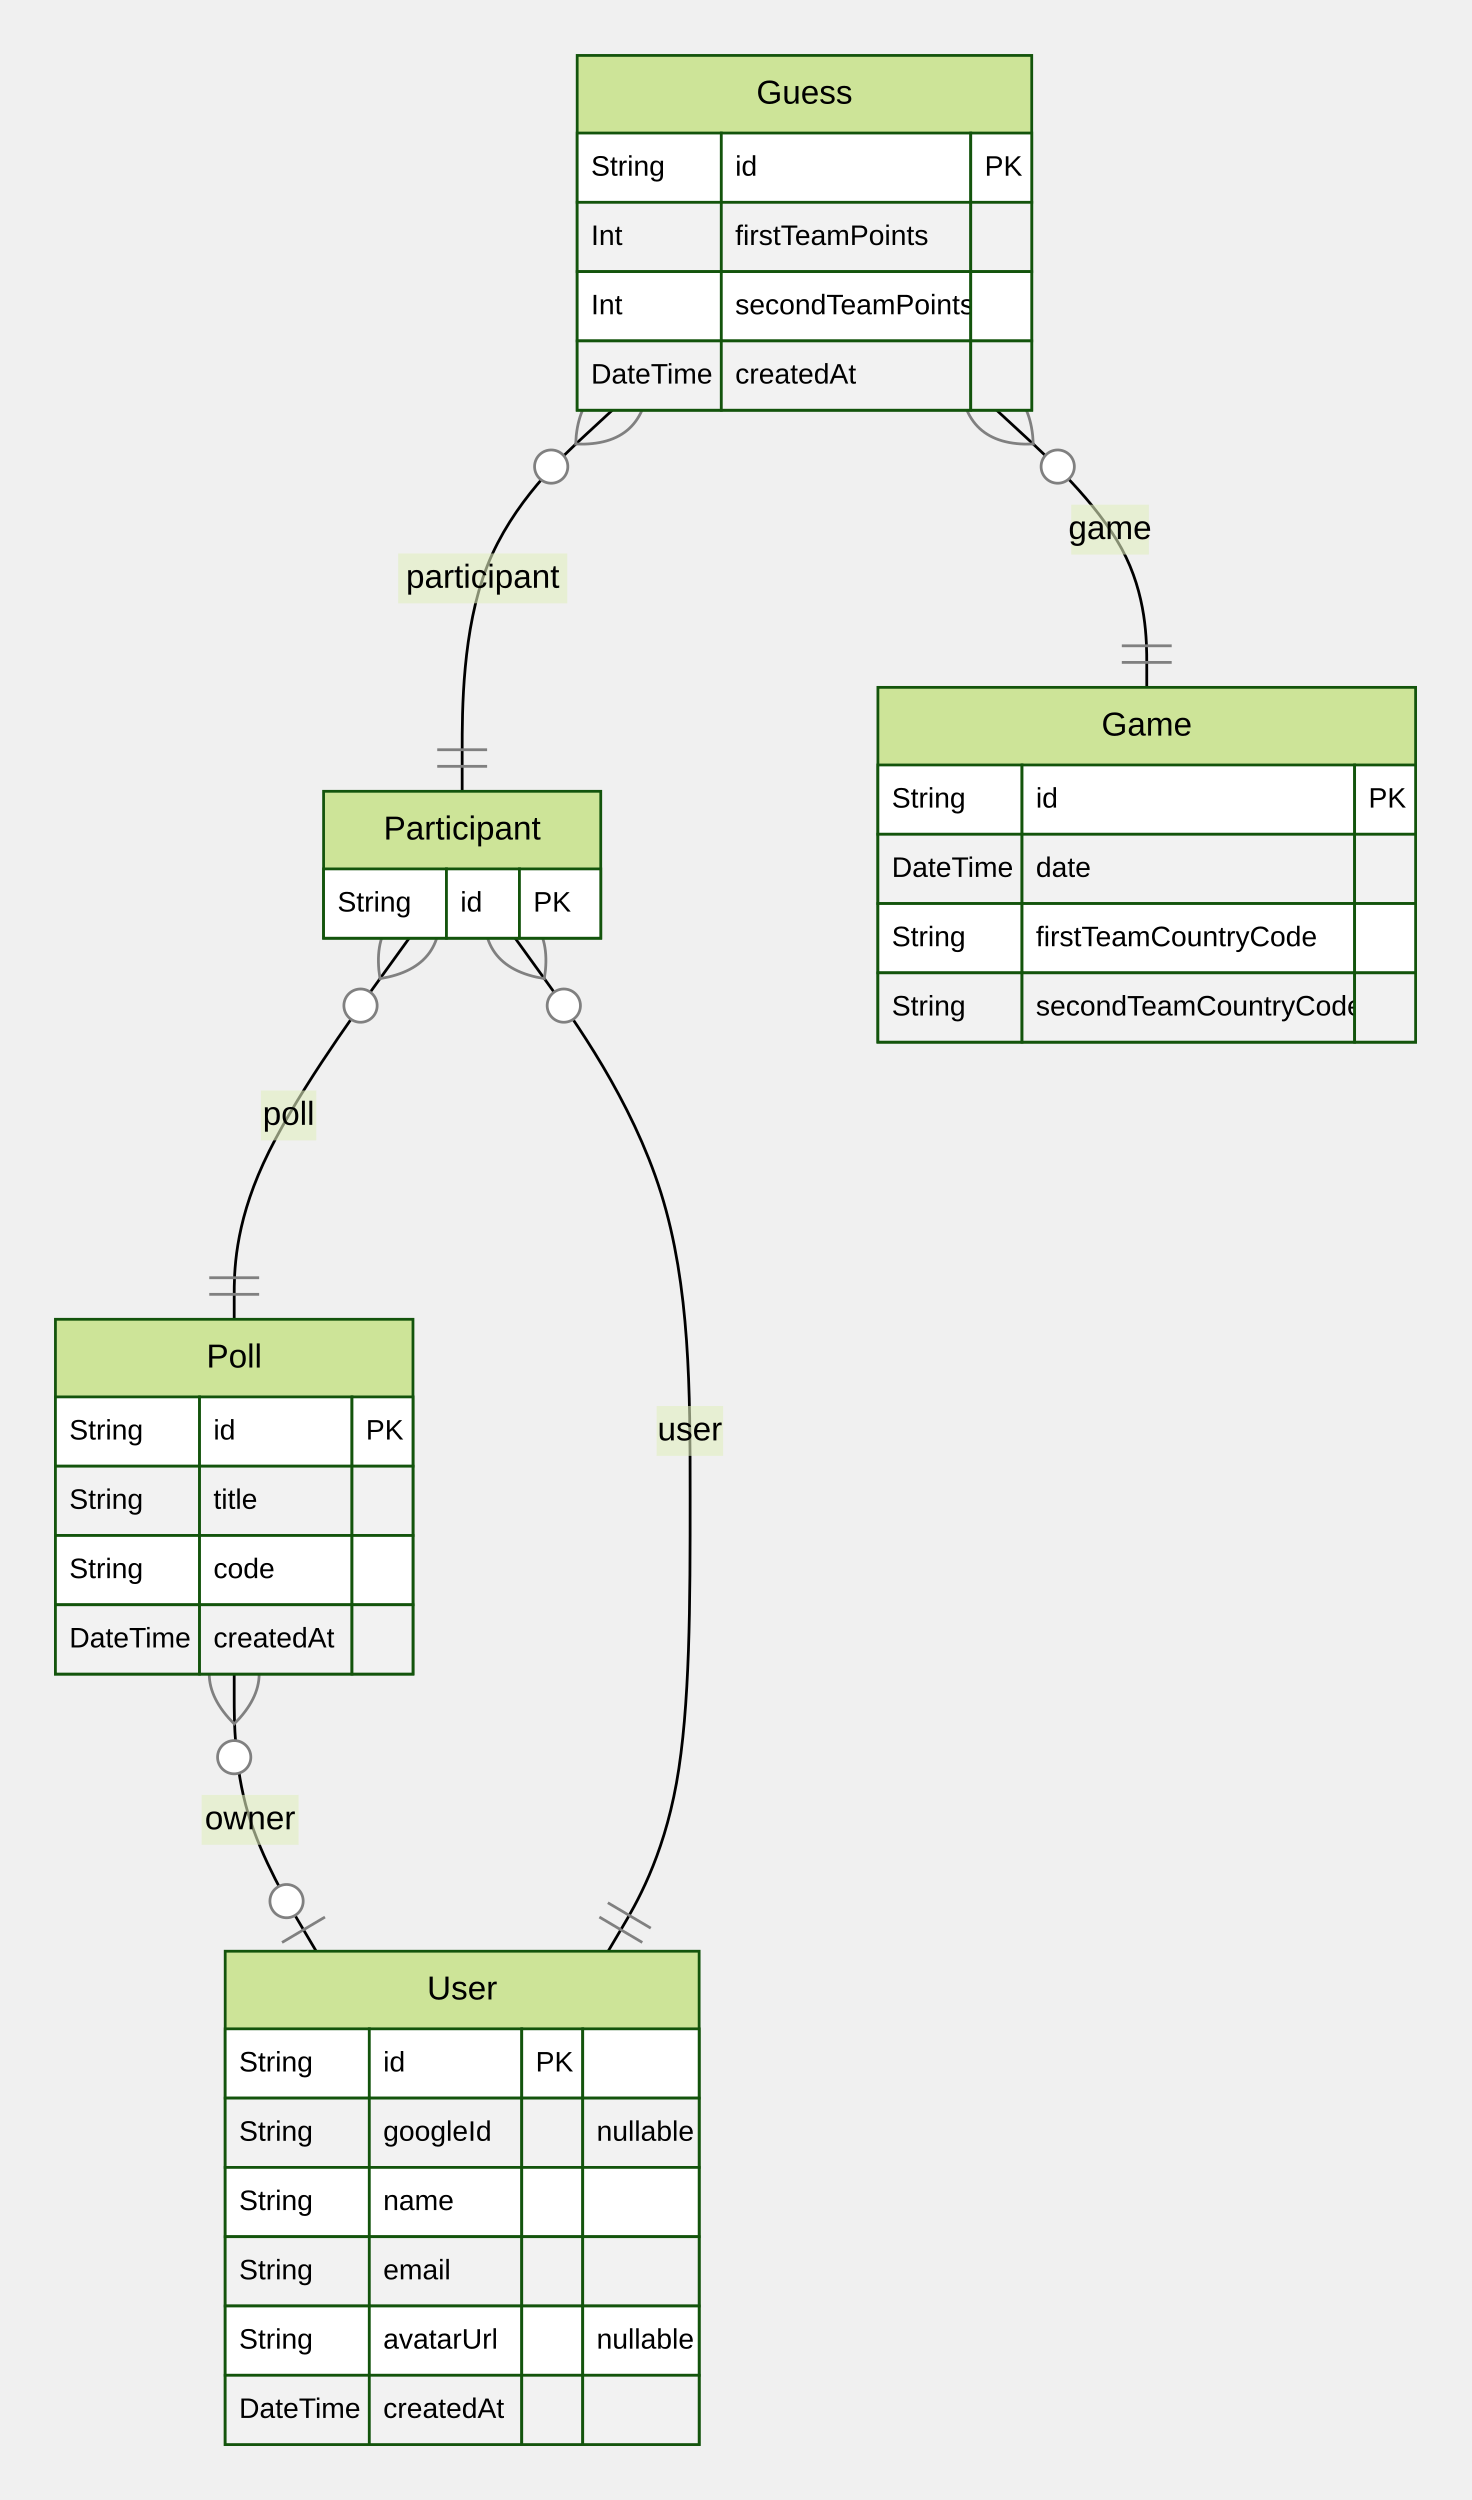
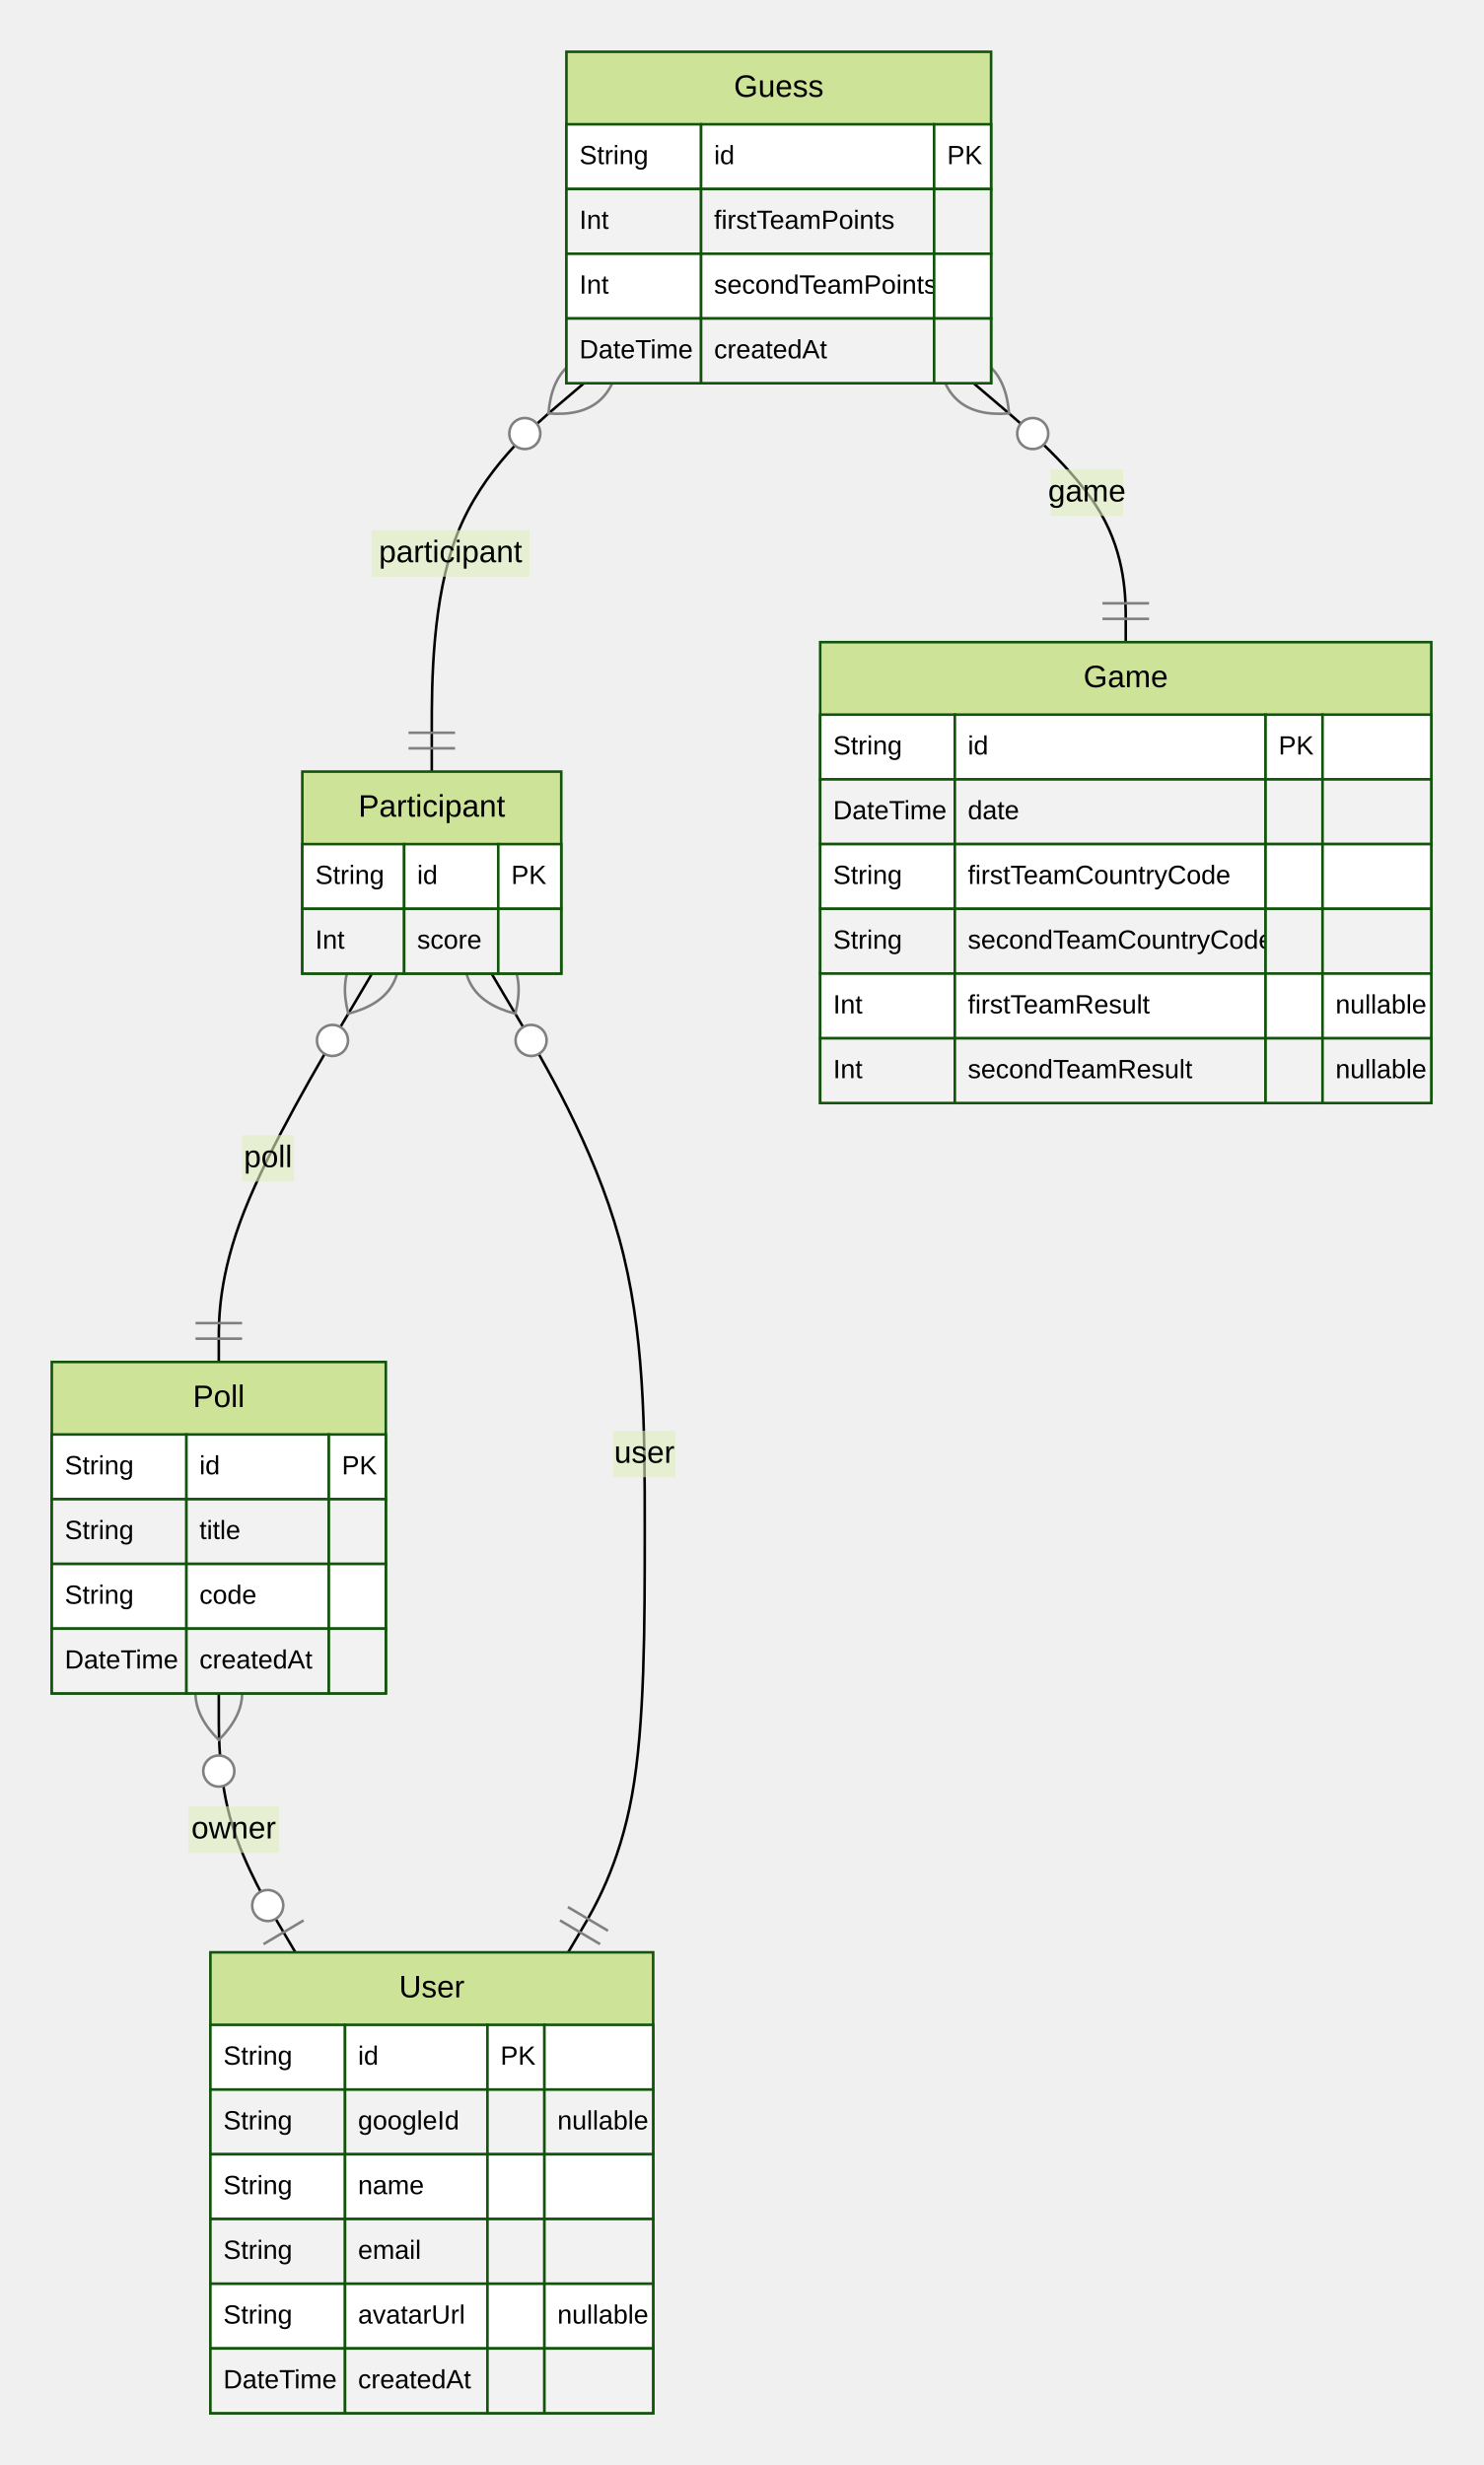
- <svg xmlns="http://www.w3.org/2000/svg" aria-labelledby="chart-title-mermaid-0 chart-desc-mermaid-0" role="img" viewBox="0 0 530.75 902" style="max-width: 530.75px; background-color: white;" width="100%" id="mermaid-0">
+ <svg xmlns="http://www.w3.org/2000/svg" aria-labelledby="chart-title-mermaid-0 chart-desc-mermaid-0" role="img" viewBox="0 0 572.75 952" style="max-width: 572.75px; background-color: white;" width="100%" id="mermaid-0">
  <style>#mermaid-0 {font-family:"trebuchet ms",verdana,arial,sans-serif;font-size:16px;fill:#000000;}#mermaid-0 .error-icon{fill:#552222;}#mermaid-0 .error-text{fill:#552222;stroke:#552222;}#mermaid-0 .edge-thickness-normal{stroke-width:2px;}#mermaid-0 .edge-thickness-thick{stroke-width:3.5px;}#mermaid-0 .edge-pattern-solid{stroke-dasharray:0;}#mermaid-0 .edge-pattern-dashed{stroke-dasharray:3;}#mermaid-0 .edge-pattern-dotted{stroke-dasharray:2;}#mermaid-0 .marker{fill:#000000;stroke:#000000;}#mermaid-0 .marker.cross{stroke:#000000;}#mermaid-0 svg{font-family:"trebuchet ms",verdana,arial,sans-serif;font-size:16px;}#mermaid-0 .entityBox{fill:#cde498;stroke:#13540c;}#mermaid-0 .attributeBoxOdd{fill:#ffffff;stroke:#13540c;}#mermaid-0 .attributeBoxEven{fill:#f2f2f2;stroke:#13540c;}#mermaid-0 .relationshipLabelBox{fill:hsl(78.158, 58.462%, 84.51%);opacity:0.7;background-color:hsl(78.158, 58.462%, 84.51%);}#mermaid-0 .relationshipLabelBox rect{opacity:0.5;}#mermaid-0 .relationshipLine{stroke:#000000;}#mermaid-0 :root{--mermaid-font-family:"trebuchet ms",verdana,arial,sans-serif;}</style>
  <g />
  <defs>
    <marker orient="auto" markerHeight="18" markerWidth="18" refY="9" refX="0" id="ONLY_ONE_START">
      <path d="M9,0 L9,18 M15,0 L15,18" fill="none" stroke="gray" />
    </marker>
  </defs>
  <defs>
    <marker orient="auto" markerHeight="18" markerWidth="18" refY="9" refX="18" id="ONLY_ONE_END">
      <path d="M3,0 L3,18 M9,0 L9,18" fill="none" stroke="gray" />
    </marker>
  </defs>
  <defs>
    <marker orient="auto" markerHeight="18" markerWidth="30" refY="9" refX="0" id="ZERO_OR_ONE_START">
      <circle r="6" cy="9" cx="21" fill="white" stroke="gray" />
      <path d="M9,0 L9,18" fill="none" stroke="gray" />
    </marker>
  </defs>
  <defs>
    <marker orient="auto" markerHeight="18" markerWidth="30" refY="9" refX="30" id="ZERO_OR_ONE_END">
      <circle r="6" cy="9" cx="9" fill="white" stroke="gray" />
      <path d="M21,0 L21,18" fill="none" stroke="gray" />
    </marker>
  </defs>
  <defs>
    <marker orient="auto" markerHeight="36" markerWidth="45" refY="18" refX="18" id="ONE_OR_MORE_START">
      <path d="M0,18 Q 18,0 36,18 Q 18,36 0,18 M42,9 L42,27" fill="none" stroke="gray" />
    </marker>
  </defs>
  <defs>
    <marker orient="auto" markerHeight="36" markerWidth="45" refY="18" refX="27" id="ONE_OR_MORE_END">
      <path d="M3,9 L3,27 M9,18 Q27,0 45,18 Q27,36 9,18" fill="none" stroke="gray" />
    </marker>
  </defs>
  <defs>
    <marker orient="auto" markerHeight="36" markerWidth="57" refY="18" refX="18" id="ZERO_OR_MORE_START">
      <circle r="6" cy="18" cx="48" fill="white" stroke="gray" />
      <path d="M0,18 Q18,0 36,18 Q18,36 0,18" fill="none" stroke="gray" />
    </marker>
  </defs>
  <defs>
    <marker orient="auto" markerHeight="36" markerWidth="57" refY="18" refX="39" id="ZERO_OR_MORE_END">
      <circle r="6" cy="18" cx="9" fill="white" stroke="gray" />
      <path d="M21,18 Q39,0 57,18 Q39,36 21,18" fill="none" stroke="gray" />
    </marker>
  </defs>
-   <path marker-start="url(#ZERO_OR_MORE_START)" marker-end="url(#ZERO_OR_ONE_END)" fill="none" stroke="gray" d="M84.5,604L84.5,612.333C84.5,620.667,84.5,637.333,89.431,654C94.362,670.667,104.224,687.333,109.155,695.667L114.086,704" class="er relationshipLine" />
-   <path marker-start="url(#ZERO_OR_MORE_START)" marker-end="url(#ONLY_ONE_END)" fill="none" stroke="gray" d="M185.87,338.5L196.391,353.083C206.913,367.667,227.957,396.833,238.478,430.417C249,464,249,502,249,540C249,578,249,616,244.069,643.333C239.138,670.667,229.276,687.333,224.345,695.667L219.414,704" class="er relationshipLine" />
-   <path marker-start="url(#ZERO_OR_MORE_START)" marker-end="url(#ONLY_ONE_END)" fill="none" stroke="gray" d="M147.63,338.5L137.109,353.083C126.587,367.667,105.543,396.833,95.022,419.75C84.5,442.667,84.5,459.333,84.5,467.667L84.5,476" class="er relationshipLine" />
-   <path marker-start="url(#ZERO_OR_MORE_START)" marker-end="url(#ONLY_ONE_END)" fill="none" stroke="gray" d="M220.917,148L211.889,156.333C202.861,164.667,184.806,181.333,175.778,204.25C166.75,227.167,166.75,256.333,166.75,270.917L166.75,285.5" class="er relationshipLine" />
-   <path marker-start="url(#ZERO_OR_MORE_START)" marker-end="url(#ONLY_ONE_END)" fill="none" stroke="gray" d="M359.583,148L368.611,156.333C377.639,164.667,395.694,181.333,404.722,198C413.75,214.667,413.75,231.333,413.75,239.667L413.75,248" class="er relationshipLine" />
-   <g transform="translate(20,476 )" id="Poll">
+   <path marker-start="url(#ZERO_OR_MORE_START)" marker-end="url(#ZERO_OR_ONE_END)" fill="none" stroke="gray" d="M84.5,654L84.5,662.333C84.5,670.667,84.5,687.333,89.431,704C94.362,720.667,104.224,737.333,109.155,745.667L114.086,754" class="er relationshipLine" />
+   <path marker-start="url(#ZERO_OR_MORE_START)" marker-end="url(#ONLY_ONE_END)" fill="none" stroke="gray" d="M189.827,376L199.689,392.667C209.552,409.333,229.276,442.667,239.138,478.333C249,514,249,552,249,590C249,628,249,666,244.069,693.333C239.138,720.667,229.276,737.333,224.345,745.667L219.414,754" class="er relationshipLine" />
+   <path marker-start="url(#ZERO_OR_MORE_START)" marker-end="url(#ONLY_ONE_END)" fill="none" stroke="gray" d="M143.673,376L133.811,392.667C123.948,409.333,104.224,442.667,94.362,467.667C84.5,492.667,84.5,509.333,84.5,517.667L84.5,526" class="er relationshipLine" />
+   <path marker-start="url(#ZERO_OR_MORE_START)" marker-end="url(#ONLY_ONE_END)" fill="none" stroke="gray" d="M225.522,148L215.727,156.333C205.931,164.667,186.341,181.333,176.545,206.333C166.75,231.333,166.75,264.667,166.75,281.333L166.75,298" class="er relationshipLine" />
+   <path marker-start="url(#ZERO_OR_MORE_START)" marker-end="url(#ONLY_ONE_END)" fill="none" stroke="gray" d="M375.978,148L385.773,156.333C395.569,164.667,415.159,181.333,424.955,198C434.75,214.667,434.75,231.333,434.75,239.667L434.75,248" class="er relationshipLine" />
+   <g transform="translate(20,526 )" id="Poll">
    <rect height="128" width="129" y="0" x="0" stroke="gray" fill-opacity="100%" fill="honeydew" class="er entityBox" />
    <text transform="translate(64.5,14)" style="font-family: &quot;trebuchet ms&quot;, verdana, arial, sans-serif;; font-size: 12px" text-anchor="middle" dominant-baseline="middle" y="0" x="0" id="entity-Poll" class="er entityLabel">Poll</text>
    <rect height="25" width="52" y="28" x="0" stroke="gray" fill-opacity="100%" fill="honeydew" class="er attributeBoxOdd" />
    <text transform="translate(5,40.5)" style="font-family: &quot;trebuchet ms&quot;, verdana, arial, sans-serif;; font-size: 10.2px" text-anchor="left" dominant-baseline="middle" y="0" x="0" id="entity-Poll-attr-1-type" class="er entityLabel">String</text>
    <rect height="25" width="55" y="28" x="52" stroke="gray" fill-opacity="100%" fill="honeydew" class="er attributeBoxOdd" />
    <text transform="translate(57,40.5)" style="font-family: &quot;trebuchet ms&quot;, verdana, arial, sans-serif;; font-size: 10.2px" text-anchor="left" dominant-baseline="middle" y="0" x="0" id="entity-Poll-attr-1-name" class="er entityLabel">id</text>
    <rect height="25" width="22" y="28" x="107" stroke="gray" fill-opacity="100%" fill="honeydew" class="er attributeBoxOdd" />
    <text transform="translate(112,40.5)" style="font-family: &quot;trebuchet ms&quot;, verdana, arial, sans-serif;; font-size: 10.2px" text-anchor="left" dominant-baseline="middle" y="0" x="0" id="entity-Poll-attr-1-key" class="er entityLabel">PK</text>
    <rect height="25" width="52" y="53" x="0" stroke="gray" fill-opacity="100%" fill="honeydew" class="er attributeBoxEven" />
    <text transform="translate(5,65.5)" style="font-family: &quot;trebuchet ms&quot;, verdana, arial, sans-serif;; font-size: 10.2px" text-anchor="left" dominant-baseline="middle" y="0" x="0" id="entity-Poll-attr-2-type" class="er entityLabel">String</text>
    <rect height="25" width="55" y="53" x="52" stroke="gray" fill-opacity="100%" fill="honeydew" class="er attributeBoxEven" />
    <text transform="translate(57,65.5)" style="font-family: &quot;trebuchet ms&quot;, verdana, arial, sans-serif;; font-size: 10.2px" text-anchor="left" dominant-baseline="middle" y="0" x="0" id="entity-Poll-attr-2-name" class="er entityLabel">title</text>
    <rect height="25" width="22" y="53" x="107" stroke="gray" fill-opacity="100%" fill="honeydew" class="er attributeBoxEven" />
    <text transform="translate(112,65.5)" style="font-family: &quot;trebuchet ms&quot;, verdana, arial, sans-serif;; font-size: 10.2px" text-anchor="left" dominant-baseline="middle" y="0" x="0" id="entity-Poll-attr-2-key" class="er entityLabel" />
    <rect height="25" width="52" y="78" x="0" stroke="gray" fill-opacity="100%" fill="honeydew" class="er attributeBoxOdd" />
    <text transform="translate(5,90.5)" style="font-family: &quot;trebuchet ms&quot;, verdana, arial, sans-serif;; font-size: 10.2px" text-anchor="left" dominant-baseline="middle" y="0" x="0" id="entity-Poll-attr-3-type" class="er entityLabel">String</text>
    <rect height="25" width="55" y="78" x="52" stroke="gray" fill-opacity="100%" fill="honeydew" class="er attributeBoxOdd" />
    <text transform="translate(57,90.5)" style="font-family: &quot;trebuchet ms&quot;, verdana, arial, sans-serif;; font-size: 10.2px" text-anchor="left" dominant-baseline="middle" y="0" x="0" id="entity-Poll-attr-3-name" class="er entityLabel">code</text>
    <rect height="25" width="22" y="78" x="107" stroke="gray" fill-opacity="100%" fill="honeydew" class="er attributeBoxOdd" />
    <text transform="translate(112,90.5)" style="font-family: &quot;trebuchet ms&quot;, verdana, arial, sans-serif;; font-size: 10.2px" text-anchor="left" dominant-baseline="middle" y="0" x="0" id="entity-Poll-attr-3-key" class="er entityLabel" />
    <rect height="25" width="52" y="103" x="0" stroke="gray" fill-opacity="100%" fill="honeydew" class="er attributeBoxEven" />
    <text transform="translate(5,115.5)" style="font-family: &quot;trebuchet ms&quot;, verdana, arial, sans-serif;; font-size: 10.2px" text-anchor="left" dominant-baseline="middle" y="0" x="0" id="entity-Poll-attr-4-type" class="er entityLabel">DateTime</text>
    <rect height="25" width="55" y="103" x="52" stroke="gray" fill-opacity="100%" fill="honeydew" class="er attributeBoxEven" />
    <text transform="translate(57,115.5)" style="font-family: &quot;trebuchet ms&quot;, verdana, arial, sans-serif;; font-size: 10.2px" text-anchor="left" dominant-baseline="middle" y="0" x="0" id="entity-Poll-attr-4-name" class="er entityLabel">createdAt</text>
    <rect height="25" width="22" y="103" x="107" stroke="gray" fill-opacity="100%" fill="honeydew" class="er attributeBoxEven" />
    <text transform="translate(112,115.5)" style="font-family: &quot;trebuchet ms&quot;, verdana, arial, sans-serif;; font-size: 10.2px" text-anchor="left" dominant-baseline="middle" y="0" x="0" id="entity-Poll-attr-4-key" class="er entityLabel" />
  </g>
-   <g transform="translate(116.75,285.5 )" id="Participant">
-     <rect height="53" width="100" y="0" x="0" stroke="gray" fill-opacity="100%" fill="honeydew" class="er entityBox" />
+   <g transform="translate(116.75,298 )" id="Participant">
+     <rect height="78" width="100" y="0" x="0" stroke="gray" fill-opacity="100%" fill="honeydew" class="er entityBox" />
    <text transform="translate(50,14)" style="font-family: &quot;trebuchet ms&quot;, verdana, arial, sans-serif;; font-size: 12px" text-anchor="middle" dominant-baseline="middle" y="0" x="0" id="entity-Participant" class="er entityLabel">Participant</text>
-     <rect height="25" width="44.333" y="28" x="0" stroke="gray" fill-opacity="100%" fill="honeydew" class="er attributeBoxOdd" />
+     <rect height="25" width="39.333" y="28" x="0" stroke="gray" fill-opacity="100%" fill="honeydew" class="er attributeBoxOdd" />
    <text transform="translate(5,40.5)" style="font-family: &quot;trebuchet ms&quot;, verdana, arial, sans-serif;; font-size: 10.2px" text-anchor="left" dominant-baseline="middle" y="0" x="0" id="entity-Participant-attr-1-type" class="er entityLabel">String</text>
-     <rect height="25" width="26.333" y="28" x="44.333" stroke="gray" fill-opacity="100%" fill="honeydew" class="er attributeBoxOdd" />
-     <text transform="translate(49.33333,40.5)" style="font-family: &quot;trebuchet ms&quot;, verdana, arial, sans-serif;; font-size: 10.2px" text-anchor="left" dominant-baseline="middle" y="0" x="0" id="entity-Participant-attr-1-name" class="er entityLabel">id</text>
-     <rect height="25" width="29.333" y="28" x="70.667" stroke="gray" fill-opacity="100%" fill="honeydew" class="er attributeBoxOdd" />
-     <text transform="translate(75.66667,40.5)" style="font-family: &quot;trebuchet ms&quot;, verdana, arial, sans-serif;; font-size: 10.2px" text-anchor="left" dominant-baseline="middle" y="0" x="0" id="entity-Participant-attr-1-key" class="er entityLabel">PK</text>
-   </g>
-   <g transform="translate(81.25,704 )" id="User">
+     <rect height="25" width="36.333" y="28" x="39.333" stroke="gray" fill-opacity="100%" fill="honeydew" class="er attributeBoxOdd" />
+     <text transform="translate(44.33333,40.5)" style="font-family: &quot;trebuchet ms&quot;, verdana, arial, sans-serif;; font-size: 10.2px" text-anchor="left" dominant-baseline="middle" y="0" x="0" id="entity-Participant-attr-1-name" class="er entityLabel">id</text>
+     <rect height="25" width="24.333" y="28" x="75.667" stroke="gray" fill-opacity="100%" fill="honeydew" class="er attributeBoxOdd" />
+     <text transform="translate(80.66667,40.5)" style="font-family: &quot;trebuchet ms&quot;, verdana, arial, sans-serif;; font-size: 10.2px" text-anchor="left" dominant-baseline="middle" y="0" x="0" id="entity-Participant-attr-1-key" class="er entityLabel">PK</text>
+     <rect height="25" width="39.333" y="53" x="0" stroke="gray" fill-opacity="100%" fill="honeydew" class="er attributeBoxEven" />
+     <text transform="translate(5,65.5)" style="font-family: &quot;trebuchet ms&quot;, verdana, arial, sans-serif;; font-size: 10.2px" text-anchor="left" dominant-baseline="middle" y="0" x="0" id="entity-Participant-attr-2-type" class="er entityLabel">Int</text>
+     <rect height="25" width="36.333" y="53" x="39.333" stroke="gray" fill-opacity="100%" fill="honeydew" class="er attributeBoxEven" />
+     <text transform="translate(44.33333,65.5)" style="font-family: &quot;trebuchet ms&quot;, verdana, arial, sans-serif;; font-size: 10.2px" text-anchor="left" dominant-baseline="middle" y="0" x="0" id="entity-Participant-attr-2-name" class="er entityLabel">score</text>
+     <rect height="25" width="24.333" y="53" x="75.667" stroke="gray" fill-opacity="100%" fill="honeydew" class="er attributeBoxEven" />
+     <text transform="translate(80.66667,65.5)" style="font-family: &quot;trebuchet ms&quot;, verdana, arial, sans-serif;; font-size: 10.2px" text-anchor="left" dominant-baseline="middle" y="0" x="0" id="entity-Participant-attr-2-key" class="er entityLabel" />
+   </g>
+   <g transform="translate(81.25,754 )" id="User">
    <rect height="178" width="171" y="0" x="0" stroke="gray" fill-opacity="100%" fill="honeydew" class="er entityBox" />
    <text transform="translate(85.5,14)" style="font-family: &quot;trebuchet ms&quot;, verdana, arial, sans-serif;; font-size: 12px" text-anchor="middle" dominant-baseline="middle" y="0" x="0" id="entity-User" class="er entityLabel">User</text>
    <rect height="25" width="52" y="28" x="0" stroke="gray" fill-opacity="100%" fill="honeydew" class="er attributeBoxOdd" />
    <text transform="translate(5,40.5)" style="font-family: &quot;trebuchet ms&quot;, verdana, arial, sans-serif;; font-size: 10.2px" text-anchor="left" dominant-baseline="middle" y="0" x="0" id="entity-User-attr-1-type" class="er entityLabel">String</text>
    <rect height="25" width="55" y="28" x="52" stroke="gray" fill-opacity="100%" fill="honeydew" class="er attributeBoxOdd" />
    <text transform="translate(57,40.5)" style="font-family: &quot;trebuchet ms&quot;, verdana, arial, sans-serif;; font-size: 10.2px" text-anchor="left" dominant-baseline="middle" y="0" x="0" id="entity-User-attr-1-name" class="er entityLabel">id</text>
    <rect height="25" width="22" y="28" x="107" stroke="gray" fill-opacity="100%" fill="honeydew" class="er attributeBoxOdd" />
    <text transform="translate(112,40.5)" style="font-family: &quot;trebuchet ms&quot;, verdana, arial, sans-serif;; font-size: 10.2px" text-anchor="left" dominant-baseline="middle" y="0" x="0" id="entity-User-attr-1-key" class="er entityLabel">PK</text>
    <rect height="25" width="42" y="28" x="129" stroke="gray" fill-opacity="100%" fill="honeydew" class="er attributeBoxOdd" />
    <text transform="translate(134,40.5)" style="font-family: &quot;trebuchet ms&quot;, verdana, arial, sans-serif;; font-size: 10.2px" text-anchor="left" dominant-baseline="middle" y="0" x="0" id="entity-User-attr-1-comment" class="er entityLabel" />
    <rect height="25" width="52" y="53" x="0" stroke="gray" fill-opacity="100%" fill="honeydew" class="er attributeBoxEven" />
    <text transform="translate(5,65.5)" style="font-family: &quot;trebuchet ms&quot;, verdana, arial, sans-serif;; font-size: 10.2px" text-anchor="left" dominant-baseline="middle" y="0" x="0" id="entity-User-attr-2-type" class="er entityLabel">String</text>
    <rect height="25" width="55" y="53" x="52" stroke="gray" fill-opacity="100%" fill="honeydew" class="er attributeBoxEven" />
    <text transform="translate(57,65.5)" style="font-family: &quot;trebuchet ms&quot;, verdana, arial, sans-serif;; font-size: 10.2px" text-anchor="left" dominant-baseline="middle" y="0" x="0" id="entity-User-attr-2-name" class="er entityLabel">googleId</text>
    <rect height="25" width="22" y="53" x="107" stroke="gray" fill-opacity="100%" fill="honeydew" class="er attributeBoxEven" />
    <text transform="translate(112,65.5)" style="font-family: &quot;trebuchet ms&quot;, verdana, arial, sans-serif;; font-size: 10.2px" text-anchor="left" dominant-baseline="middle" y="0" x="0" id="entity-User-attr-2-key" class="er entityLabel" />
    <rect height="25" width="42" y="53" x="129" stroke="gray" fill-opacity="100%" fill="honeydew" class="er attributeBoxEven" />
    <text transform="translate(134,65.5)" style="font-family: &quot;trebuchet ms&quot;, verdana, arial, sans-serif;; font-size: 10.2px" text-anchor="left" dominant-baseline="middle" y="0" x="0" id="entity-User-attr-2-comment" class="er entityLabel">nullable</text>
    <rect height="25" width="52" y="78" x="0" stroke="gray" fill-opacity="100%" fill="honeydew" class="er attributeBoxOdd" />
    <text transform="translate(5,90.5)" style="font-family: &quot;trebuchet ms&quot;, verdana, arial, sans-serif;; font-size: 10.2px" text-anchor="left" dominant-baseline="middle" y="0" x="0" id="entity-User-attr-3-type" class="er entityLabel">String</text>
    <rect height="25" width="55" y="78" x="52" stroke="gray" fill-opacity="100%" fill="honeydew" class="er attributeBoxOdd" />
    <text transform="translate(57,90.5)" style="font-family: &quot;trebuchet ms&quot;, verdana, arial, sans-serif;; font-size: 10.2px" text-anchor="left" dominant-baseline="middle" y="0" x="0" id="entity-User-attr-3-name" class="er entityLabel">name</text>
    <rect height="25" width="22" y="78" x="107" stroke="gray" fill-opacity="100%" fill="honeydew" class="er attributeBoxOdd" />
    <text transform="translate(112,90.5)" style="font-family: &quot;trebuchet ms&quot;, verdana, arial, sans-serif;; font-size: 10.2px" text-anchor="left" dominant-baseline="middle" y="0" x="0" id="entity-User-attr-3-key" class="er entityLabel" />
    <rect height="25" width="42" y="78" x="129" stroke="gray" fill-opacity="100%" fill="honeydew" class="er attributeBoxOdd" />
    <text transform="translate(134,90.5)" style="font-family: &quot;trebuchet ms&quot;, verdana, arial, sans-serif;; font-size: 10.2px" text-anchor="left" dominant-baseline="middle" y="0" x="0" id="entity-User-attr-3-comment" class="er entityLabel" />
    <rect height="25" width="52" y="103" x="0" stroke="gray" fill-opacity="100%" fill="honeydew" class="er attributeBoxEven" />
    <text transform="translate(5,115.5)" style="font-family: &quot;trebuchet ms&quot;, verdana, arial, sans-serif;; font-size: 10.2px" text-anchor="left" dominant-baseline="middle" y="0" x="0" id="entity-User-attr-4-type" class="er entityLabel">String</text>
    <rect height="25" width="55" y="103" x="52" stroke="gray" fill-opacity="100%" fill="honeydew" class="er attributeBoxEven" />
    <text transform="translate(57,115.5)" style="font-family: &quot;trebuchet ms&quot;, verdana, arial, sans-serif;; font-size: 10.2px" text-anchor="left" dominant-baseline="middle" y="0" x="0" id="entity-User-attr-4-name" class="er entityLabel">email</text>
    <rect height="25" width="22" y="103" x="107" stroke="gray" fill-opacity="100%" fill="honeydew" class="er attributeBoxEven" />
    <text transform="translate(112,115.5)" style="font-family: &quot;trebuchet ms&quot;, verdana, arial, sans-serif;; font-size: 10.2px" text-anchor="left" dominant-baseline="middle" y="0" x="0" id="entity-User-attr-4-key" class="er entityLabel" />
    <rect height="25" width="42" y="103" x="129" stroke="gray" fill-opacity="100%" fill="honeydew" class="er attributeBoxEven" />
    <text transform="translate(134,115.5)" style="font-family: &quot;trebuchet ms&quot;, verdana, arial, sans-serif;; font-size: 10.2px" text-anchor="left" dominant-baseline="middle" y="0" x="0" id="entity-User-attr-4-comment" class="er entityLabel" />
    <rect height="25" width="52" y="128" x="0" stroke="gray" fill-opacity="100%" fill="honeydew" class="er attributeBoxOdd" />
    <text transform="translate(5,140.5)" style="font-family: &quot;trebuchet ms&quot;, verdana, arial, sans-serif;; font-size: 10.2px" text-anchor="left" dominant-baseline="middle" y="0" x="0" id="entity-User-attr-5-type" class="er entityLabel">String</text>
    <rect height="25" width="55" y="128" x="52" stroke="gray" fill-opacity="100%" fill="honeydew" class="er attributeBoxOdd" />
    <text transform="translate(57,140.5)" style="font-family: &quot;trebuchet ms&quot;, verdana, arial, sans-serif;; font-size: 10.2px" text-anchor="left" dominant-baseline="middle" y="0" x="0" id="entity-User-attr-5-name" class="er entityLabel">avatarUrl</text>
    <rect height="25" width="22" y="128" x="107" stroke="gray" fill-opacity="100%" fill="honeydew" class="er attributeBoxOdd" />
    <text transform="translate(112,140.5)" style="font-family: &quot;trebuchet ms&quot;, verdana, arial, sans-serif;; font-size: 10.2px" text-anchor="left" dominant-baseline="middle" y="0" x="0" id="entity-User-attr-5-key" class="er entityLabel" />
    <rect height="25" width="42" y="128" x="129" stroke="gray" fill-opacity="100%" fill="honeydew" class="er attributeBoxOdd" />
    <text transform="translate(134,140.5)" style="font-family: &quot;trebuchet ms&quot;, verdana, arial, sans-serif;; font-size: 10.2px" text-anchor="left" dominant-baseline="middle" y="0" x="0" id="entity-User-attr-5-comment" class="er entityLabel">nullable</text>
    <rect height="25" width="52" y="153" x="0" stroke="gray" fill-opacity="100%" fill="honeydew" class="er attributeBoxEven" />
    <text transform="translate(5,165.5)" style="font-family: &quot;trebuchet ms&quot;, verdana, arial, sans-serif;; font-size: 10.2px" text-anchor="left" dominant-baseline="middle" y="0" x="0" id="entity-User-attr-6-type" class="er entityLabel">DateTime</text>
    <rect height="25" width="55" y="153" x="52" stroke="gray" fill-opacity="100%" fill="honeydew" class="er attributeBoxEven" />
    <text transform="translate(57,165.5)" style="font-family: &quot;trebuchet ms&quot;, verdana, arial, sans-serif;; font-size: 10.2px" text-anchor="left" dominant-baseline="middle" y="0" x="0" id="entity-User-attr-6-name" class="er entityLabel">createdAt</text>
    <rect height="25" width="22" y="153" x="107" stroke="gray" fill-opacity="100%" fill="honeydew" class="er attributeBoxEven" />
    <text transform="translate(112,165.5)" style="font-family: &quot;trebuchet ms&quot;, verdana, arial, sans-serif;; font-size: 10.2px" text-anchor="left" dominant-baseline="middle" y="0" x="0" id="entity-User-attr-6-key" class="er entityLabel" />
    <rect height="25" width="42" y="153" x="129" stroke="gray" fill-opacity="100%" fill="honeydew" class="er attributeBoxEven" />
    <text transform="translate(134,165.5)" style="font-family: &quot;trebuchet ms&quot;, verdana, arial, sans-serif;; font-size: 10.2px" text-anchor="left" dominant-baseline="middle" y="0" x="0" id="entity-User-attr-6-comment" class="er entityLabel" />
  </g>
  <g transform="translate(316.75,248 )" id="Game">
-     <rect height="128" width="194" y="0" x="0" stroke="gray" fill-opacity="100%" fill="honeydew" class="er entityBox" />
-     <text transform="translate(97,14)" style="font-family: &quot;trebuchet ms&quot;, verdana, arial, sans-serif;; font-size: 12px" text-anchor="middle" dominant-baseline="middle" y="0" x="0" id="entity-Game" class="er entityLabel">Game</text>
+     <rect height="178" width="236" y="0" x="0" stroke="gray" fill-opacity="100%" fill="honeydew" class="er entityBox" />
+     <text transform="translate(118,14)" style="font-family: &quot;trebuchet ms&quot;, verdana, arial, sans-serif;; font-size: 12px" text-anchor="middle" dominant-baseline="middle" y="0" x="0" id="entity-Game" class="er entityLabel">Game</text>
    <rect height="25" width="52" y="28" x="0" stroke="gray" fill-opacity="100%" fill="honeydew" class="er attributeBoxOdd" />
    <text transform="translate(5,40.5)" style="font-family: &quot;trebuchet ms&quot;, verdana, arial, sans-serif;; font-size: 10.2px" text-anchor="left" dominant-baseline="middle" y="0" x="0" id="entity-Game-attr-1-type" class="er entityLabel">String</text>
    <rect height="25" width="120" y="28" x="52" stroke="gray" fill-opacity="100%" fill="honeydew" class="er attributeBoxOdd" />
    <text transform="translate(57,40.5)" style="font-family: &quot;trebuchet ms&quot;, verdana, arial, sans-serif;; font-size: 10.2px" text-anchor="left" dominant-baseline="middle" y="0" x="0" id="entity-Game-attr-1-name" class="er entityLabel">id</text>
    <rect height="25" width="22" y="28" x="172" stroke="gray" fill-opacity="100%" fill="honeydew" class="er attributeBoxOdd" />
    <text transform="translate(177,40.5)" style="font-family: &quot;trebuchet ms&quot;, verdana, arial, sans-serif;; font-size: 10.2px" text-anchor="left" dominant-baseline="middle" y="0" x="0" id="entity-Game-attr-1-key" class="er entityLabel">PK</text>
+     <rect height="25" width="42" y="28" x="194" stroke="gray" fill-opacity="100%" fill="honeydew" class="er attributeBoxOdd" />
+     <text transform="translate(199,40.5)" style="font-family: &quot;trebuchet ms&quot;, verdana, arial, sans-serif;; font-size: 10.2px" text-anchor="left" dominant-baseline="middle" y="0" x="0" id="entity-Game-attr-1-comment" class="er entityLabel" />
    <rect height="25" width="52" y="53" x="0" stroke="gray" fill-opacity="100%" fill="honeydew" class="er attributeBoxEven" />
    <text transform="translate(5,65.5)" style="font-family: &quot;trebuchet ms&quot;, verdana, arial, sans-serif;; font-size: 10.2px" text-anchor="left" dominant-baseline="middle" y="0" x="0" id="entity-Game-attr-2-type" class="er entityLabel">DateTime</text>
    <rect height="25" width="120" y="53" x="52" stroke="gray" fill-opacity="100%" fill="honeydew" class="er attributeBoxEven" />
    <text transform="translate(57,65.5)" style="font-family: &quot;trebuchet ms&quot;, verdana, arial, sans-serif;; font-size: 10.2px" text-anchor="left" dominant-baseline="middle" y="0" x="0" id="entity-Game-attr-2-name" class="er entityLabel">date</text>
    <rect height="25" width="22" y="53" x="172" stroke="gray" fill-opacity="100%" fill="honeydew" class="er attributeBoxEven" />
    <text transform="translate(177,65.5)" style="font-family: &quot;trebuchet ms&quot;, verdana, arial, sans-serif;; font-size: 10.2px" text-anchor="left" dominant-baseline="middle" y="0" x="0" id="entity-Game-attr-2-key" class="er entityLabel" />
+     <rect height="25" width="42" y="53" x="194" stroke="gray" fill-opacity="100%" fill="honeydew" class="er attributeBoxEven" />
+     <text transform="translate(199,65.5)" style="font-family: &quot;trebuchet ms&quot;, verdana, arial, sans-serif;; font-size: 10.2px" text-anchor="left" dominant-baseline="middle" y="0" x="0" id="entity-Game-attr-2-comment" class="er entityLabel" />
    <rect height="25" width="52" y="78" x="0" stroke="gray" fill-opacity="100%" fill="honeydew" class="er attributeBoxOdd" />
    <text transform="translate(5,90.5)" style="font-family: &quot;trebuchet ms&quot;, verdana, arial, sans-serif;; font-size: 10.2px" text-anchor="left" dominant-baseline="middle" y="0" x="0" id="entity-Game-attr-3-type" class="er entityLabel">String</text>
    <rect height="25" width="120" y="78" x="52" stroke="gray" fill-opacity="100%" fill="honeydew" class="er attributeBoxOdd" />
    <text transform="translate(57,90.5)" style="font-family: &quot;trebuchet ms&quot;, verdana, arial, sans-serif;; font-size: 10.2px" text-anchor="left" dominant-baseline="middle" y="0" x="0" id="entity-Game-attr-3-name" class="er entityLabel">firstTeamCountryCode</text>
    <rect height="25" width="22" y="78" x="172" stroke="gray" fill-opacity="100%" fill="honeydew" class="er attributeBoxOdd" />
    <text transform="translate(177,90.5)" style="font-family: &quot;trebuchet ms&quot;, verdana, arial, sans-serif;; font-size: 10.2px" text-anchor="left" dominant-baseline="middle" y="0" x="0" id="entity-Game-attr-3-key" class="er entityLabel" />
+     <rect height="25" width="42" y="78" x="194" stroke="gray" fill-opacity="100%" fill="honeydew" class="er attributeBoxOdd" />
+     <text transform="translate(199,90.5)" style="font-family: &quot;trebuchet ms&quot;, verdana, arial, sans-serif;; font-size: 10.2px" text-anchor="left" dominant-baseline="middle" y="0" x="0" id="entity-Game-attr-3-comment" class="er entityLabel" />
    <rect height="25" width="52" y="103" x="0" stroke="gray" fill-opacity="100%" fill="honeydew" class="er attributeBoxEven" />
    <text transform="translate(5,115.5)" style="font-family: &quot;trebuchet ms&quot;, verdana, arial, sans-serif;; font-size: 10.2px" text-anchor="left" dominant-baseline="middle" y="0" x="0" id="entity-Game-attr-4-type" class="er entityLabel">String</text>
    <rect height="25" width="120" y="103" x="52" stroke="gray" fill-opacity="100%" fill="honeydew" class="er attributeBoxEven" />
    <text transform="translate(57,115.5)" style="font-family: &quot;trebuchet ms&quot;, verdana, arial, sans-serif;; font-size: 10.2px" text-anchor="left" dominant-baseline="middle" y="0" x="0" id="entity-Game-attr-4-name" class="er entityLabel">secondTeamCountryCode</text>
    <rect height="25" width="22" y="103" x="172" stroke="gray" fill-opacity="100%" fill="honeydew" class="er attributeBoxEven" />
    <text transform="translate(177,115.5)" style="font-family: &quot;trebuchet ms&quot;, verdana, arial, sans-serif;; font-size: 10.2px" text-anchor="left" dominant-baseline="middle" y="0" x="0" id="entity-Game-attr-4-key" class="er entityLabel" />
-   </g>
-   <g transform="translate(208.25,20 )" id="Guess">
+     <rect height="25" width="42" y="103" x="194" stroke="gray" fill-opacity="100%" fill="honeydew" class="er attributeBoxEven" />
+     <text transform="translate(199,115.5)" style="font-family: &quot;trebuchet ms&quot;, verdana, arial, sans-serif;; font-size: 10.2px" text-anchor="left" dominant-baseline="middle" y="0" x="0" id="entity-Game-attr-4-comment" class="er entityLabel" />
+     <rect height="25" width="52" y="128" x="0" stroke="gray" fill-opacity="100%" fill="honeydew" class="er attributeBoxOdd" />
+     <text transform="translate(5,140.5)" style="font-family: &quot;trebuchet ms&quot;, verdana, arial, sans-serif;; font-size: 10.2px" text-anchor="left" dominant-baseline="middle" y="0" x="0" id="entity-Game-attr-5-type" class="er entityLabel">Int</text>
+     <rect height="25" width="120" y="128" x="52" stroke="gray" fill-opacity="100%" fill="honeydew" class="er attributeBoxOdd" />
+     <text transform="translate(57,140.5)" style="font-family: &quot;trebuchet ms&quot;, verdana, arial, sans-serif;; font-size: 10.2px" text-anchor="left" dominant-baseline="middle" y="0" x="0" id="entity-Game-attr-5-name" class="er entityLabel">firstTeamResult</text>
+     <rect height="25" width="22" y="128" x="172" stroke="gray" fill-opacity="100%" fill="honeydew" class="er attributeBoxOdd" />
+     <text transform="translate(177,140.5)" style="font-family: &quot;trebuchet ms&quot;, verdana, arial, sans-serif;; font-size: 10.2px" text-anchor="left" dominant-baseline="middle" y="0" x="0" id="entity-Game-attr-5-key" class="er entityLabel" />
+     <rect height="25" width="42" y="128" x="194" stroke="gray" fill-opacity="100%" fill="honeydew" class="er attributeBoxOdd" />
+     <text transform="translate(199,140.5)" style="font-family: &quot;trebuchet ms&quot;, verdana, arial, sans-serif;; font-size: 10.2px" text-anchor="left" dominant-baseline="middle" y="0" x="0" id="entity-Game-attr-5-comment" class="er entityLabel">nullable</text>
+     <rect height="25" width="52" y="153" x="0" stroke="gray" fill-opacity="100%" fill="honeydew" class="er attributeBoxEven" />
+     <text transform="translate(5,165.5)" style="font-family: &quot;trebuchet ms&quot;, verdana, arial, sans-serif;; font-size: 10.2px" text-anchor="left" dominant-baseline="middle" y="0" x="0" id="entity-Game-attr-6-type" class="er entityLabel">Int</text>
+     <rect height="25" width="120" y="153" x="52" stroke="gray" fill-opacity="100%" fill="honeydew" class="er attributeBoxEven" />
+     <text transform="translate(57,165.5)" style="font-family: &quot;trebuchet ms&quot;, verdana, arial, sans-serif;; font-size: 10.2px" text-anchor="left" dominant-baseline="middle" y="0" x="0" id="entity-Game-attr-6-name" class="er entityLabel">secondTeamResult</text>
+     <rect height="25" width="22" y="153" x="172" stroke="gray" fill-opacity="100%" fill="honeydew" class="er attributeBoxEven" />
+     <text transform="translate(177,165.5)" style="font-family: &quot;trebuchet ms&quot;, verdana, arial, sans-serif;; font-size: 10.2px" text-anchor="left" dominant-baseline="middle" y="0" x="0" id="entity-Game-attr-6-key" class="er entityLabel" />
+     <rect height="25" width="42" y="153" x="194" stroke="gray" fill-opacity="100%" fill="honeydew" class="er attributeBoxEven" />
+     <text transform="translate(199,165.5)" style="font-family: &quot;trebuchet ms&quot;, verdana, arial, sans-serif;; font-size: 10.2px" text-anchor="left" dominant-baseline="middle" y="0" x="0" id="entity-Game-attr-6-comment" class="er entityLabel">nullable</text>
+   </g>
+   <g transform="translate(218.75,20 )" id="Guess">
    <rect height="128" width="164" y="0" x="0" stroke="gray" fill-opacity="100%" fill="honeydew" class="er entityBox" />
    <text transform="translate(82,14)" style="font-family: &quot;trebuchet ms&quot;, verdana, arial, sans-serif;; font-size: 12px" text-anchor="middle" dominant-baseline="middle" y="0" x="0" id="entity-Guess" class="er entityLabel">Guess</text>
    <rect height="25" width="52" y="28" x="0" stroke="gray" fill-opacity="100%" fill="honeydew" class="er attributeBoxOdd" />
    <text transform="translate(5,40.5)" style="font-family: &quot;trebuchet ms&quot;, verdana, arial, sans-serif;; font-size: 10.2px" text-anchor="left" dominant-baseline="middle" y="0" x="0" id="entity-Guess-attr-1-type" class="er entityLabel">String</text>
    <rect height="25" width="90" y="28" x="52" stroke="gray" fill-opacity="100%" fill="honeydew" class="er attributeBoxOdd" />
    <text transform="translate(57,40.5)" style="font-family: &quot;trebuchet ms&quot;, verdana, arial, sans-serif;; font-size: 10.2px" text-anchor="left" dominant-baseline="middle" y="0" x="0" id="entity-Guess-attr-1-name" class="er entityLabel">id</text>
    <rect height="25" width="22" y="28" x="142" stroke="gray" fill-opacity="100%" fill="honeydew" class="er attributeBoxOdd" />
    <text transform="translate(147,40.5)" style="font-family: &quot;trebuchet ms&quot;, verdana, arial, sans-serif;; font-size: 10.2px" text-anchor="left" dominant-baseline="middle" y="0" x="0" id="entity-Guess-attr-1-key" class="er entityLabel">PK</text>
    <rect height="25" width="52" y="53" x="0" stroke="gray" fill-opacity="100%" fill="honeydew" class="er attributeBoxEven" />
    <text transform="translate(5,65.5)" style="font-family: &quot;trebuchet ms&quot;, verdana, arial, sans-serif;; font-size: 10.2px" text-anchor="left" dominant-baseline="middle" y="0" x="0" id="entity-Guess-attr-2-type" class="er entityLabel">Int</text>
    <rect height="25" width="90" y="53" x="52" stroke="gray" fill-opacity="100%" fill="honeydew" class="er attributeBoxEven" />
    <text transform="translate(57,65.5)" style="font-family: &quot;trebuchet ms&quot;, verdana, arial, sans-serif;; font-size: 10.2px" text-anchor="left" dominant-baseline="middle" y="0" x="0" id="entity-Guess-attr-2-name" class="er entityLabel">firstTeamPoints</text>
    <rect height="25" width="22" y="53" x="142" stroke="gray" fill-opacity="100%" fill="honeydew" class="er attributeBoxEven" />
    <text transform="translate(147,65.5)" style="font-family: &quot;trebuchet ms&quot;, verdana, arial, sans-serif;; font-size: 10.2px" text-anchor="left" dominant-baseline="middle" y="0" x="0" id="entity-Guess-attr-2-key" class="er entityLabel" />
    <rect height="25" width="52" y="78" x="0" stroke="gray" fill-opacity="100%" fill="honeydew" class="er attributeBoxOdd" />
    <text transform="translate(5,90.5)" style="font-family: &quot;trebuchet ms&quot;, verdana, arial, sans-serif;; font-size: 10.2px" text-anchor="left" dominant-baseline="middle" y="0" x="0" id="entity-Guess-attr-3-type" class="er entityLabel">Int</text>
    <rect height="25" width="90" y="78" x="52" stroke="gray" fill-opacity="100%" fill="honeydew" class="er attributeBoxOdd" />
    <text transform="translate(57,90.5)" style="font-family: &quot;trebuchet ms&quot;, verdana, arial, sans-serif;; font-size: 10.2px" text-anchor="left" dominant-baseline="middle" y="0" x="0" id="entity-Guess-attr-3-name" class="er entityLabel">secondTeamPoints</text>
    <rect height="25" width="22" y="78" x="142" stroke="gray" fill-opacity="100%" fill="honeydew" class="er attributeBoxOdd" />
    <text transform="translate(147,90.5)" style="font-family: &quot;trebuchet ms&quot;, verdana, arial, sans-serif;; font-size: 10.2px" text-anchor="left" dominant-baseline="middle" y="0" x="0" id="entity-Guess-attr-3-key" class="er entityLabel" />
    <rect height="25" width="52" y="103" x="0" stroke="gray" fill-opacity="100%" fill="honeydew" class="er attributeBoxEven" />
    <text transform="translate(5,115.5)" style="font-family: &quot;trebuchet ms&quot;, verdana, arial, sans-serif;; font-size: 10.2px" text-anchor="left" dominant-baseline="middle" y="0" x="0" id="entity-Guess-attr-4-type" class="er entityLabel">DateTime</text>
    <rect height="25" width="90" y="103" x="52" stroke="gray" fill-opacity="100%" fill="honeydew" class="er attributeBoxEven" />
    <text transform="translate(57,115.5)" style="font-family: &quot;trebuchet ms&quot;, verdana, arial, sans-serif;; font-size: 10.2px" text-anchor="left" dominant-baseline="middle" y="0" x="0" id="entity-Guess-attr-4-name" class="er entityLabel">createdAt</text>
    <rect height="25" width="22" y="103" x="142" stroke="gray" fill-opacity="100%" fill="honeydew" class="er attributeBoxEven" />
    <text transform="translate(147,115.5)" style="font-family: &quot;trebuchet ms&quot;, verdana, arial, sans-serif;; font-size: 10.2px" text-anchor="left" dominant-baseline="middle" y="0" x="0" id="entity-Guess-attr-4-key" class="er entityLabel" />
  </g>
-   <rect fill-opacity="85%" fill="white" height="18" width="35" y="647.605" x="72.741" class="er relationshipLabelBox" />
-   <text style="font-family: &quot;trebuchet ms&quot;, verdana, arial, sans-serif;; font-size: 12px" dominant-baseline="middle" text-anchor="middle" y="656.605" x="90.241" id="rel1" class="er relationshipLabel">owner</text>
-   <rect fill-opacity="85%" fill="white" height="18" width="24" y="507.284" x="236.904" class="er relationshipLabelBox" />
-   <text style="font-family: &quot;trebuchet ms&quot;, verdana, arial, sans-serif;; font-size: 12px" dominant-baseline="middle" text-anchor="middle" y="516.284" x="248.904" id="rel2" class="er relationshipLabel">user</text>
-   <rect fill-opacity="85%" fill="white" height="18" width="20" y="393.451" x="94.129" class="er relationshipLabelBox" />
-   <text style="font-family: &quot;trebuchet ms&quot;, verdana, arial, sans-serif;; font-size: 12px" dominant-baseline="middle" text-anchor="middle" y="402.451" x="104.129" id="rel3" class="er relationshipLabel">poll</text>
-   <rect fill-opacity="85%" fill="white" height="18" width="61" y="199.679" x="143.667" class="er relationshipLabelBox" />
-   <text style="font-family: &quot;trebuchet ms&quot;, verdana, arial, sans-serif;; font-size: 12px" dominant-baseline="middle" text-anchor="middle" y="208.679" x="174.167" id="rel4" class="er relationshipLabel">participant</text>
-   <rect fill-opacity="85%" fill="white" height="18" width="28" y="182.089" x="386.494" class="er relationshipLabelBox" />
-   <text style="font-family: &quot;trebuchet ms&quot;, verdana, arial, sans-serif;; font-size: 12px" dominant-baseline="middle" text-anchor="middle" y="191.089" x="400.494" id="rel5" class="er relationshipLabel">game</text>
+   <rect fill-opacity="85%" fill="white" height="18" width="35" y="697.605" x="72.741" class="er relationshipLabelBox" />
+   <text style="font-family: &quot;trebuchet ms&quot;, verdana, arial, sans-serif;; font-size: 12px" dominant-baseline="middle" text-anchor="middle" y="706.605" x="90.241" id="rel1" class="er relationshipLabel">owner</text>
+   <rect fill-opacity="85%" fill="white" height="18" width="24" y="552.546" x="236.846" class="er relationshipLabelBox" />
+   <text style="font-family: &quot;trebuchet ms&quot;, verdana, arial, sans-serif;; font-size: 12px" dominant-baseline="middle" text-anchor="middle" y="561.546" x="248.846" id="rel2" class="er relationshipLabel">user</text>
+   <rect fill-opacity="85%" fill="white" height="18" width="20" y="438.354" x="93.493" class="er relationshipLabelBox" />
+   <text style="font-family: &quot;trebuchet ms&quot;, verdana, arial, sans-serif;; font-size: 12px" dominant-baseline="middle" text-anchor="middle" y="447.354" x="103.493" id="rel3" class="er relationshipLabel">poll</text>
+   <rect fill-opacity="85%" fill="white" height="18" width="61" y="204.73" x="143.49" class="er relationshipLabelBox" />
+   <text style="font-family: &quot;trebuchet ms&quot;, verdana, arial, sans-serif;; font-size: 12px" dominant-baseline="middle" text-anchor="middle" y="213.73" x="173.99" id="rel4" class="er relationshipLabel">participant</text>
+   <rect fill-opacity="85%" fill="white" height="18" width="28" y="181.281" x="405.767" class="er relationshipLabelBox" />
+   <text style="font-family: &quot;trebuchet ms&quot;, verdana, arial, sans-serif;; font-size: 12px" dominant-baseline="middle" text-anchor="middle" y="190.281" x="419.767" id="rel5" class="er relationshipLabel">game</text>
</svg>
